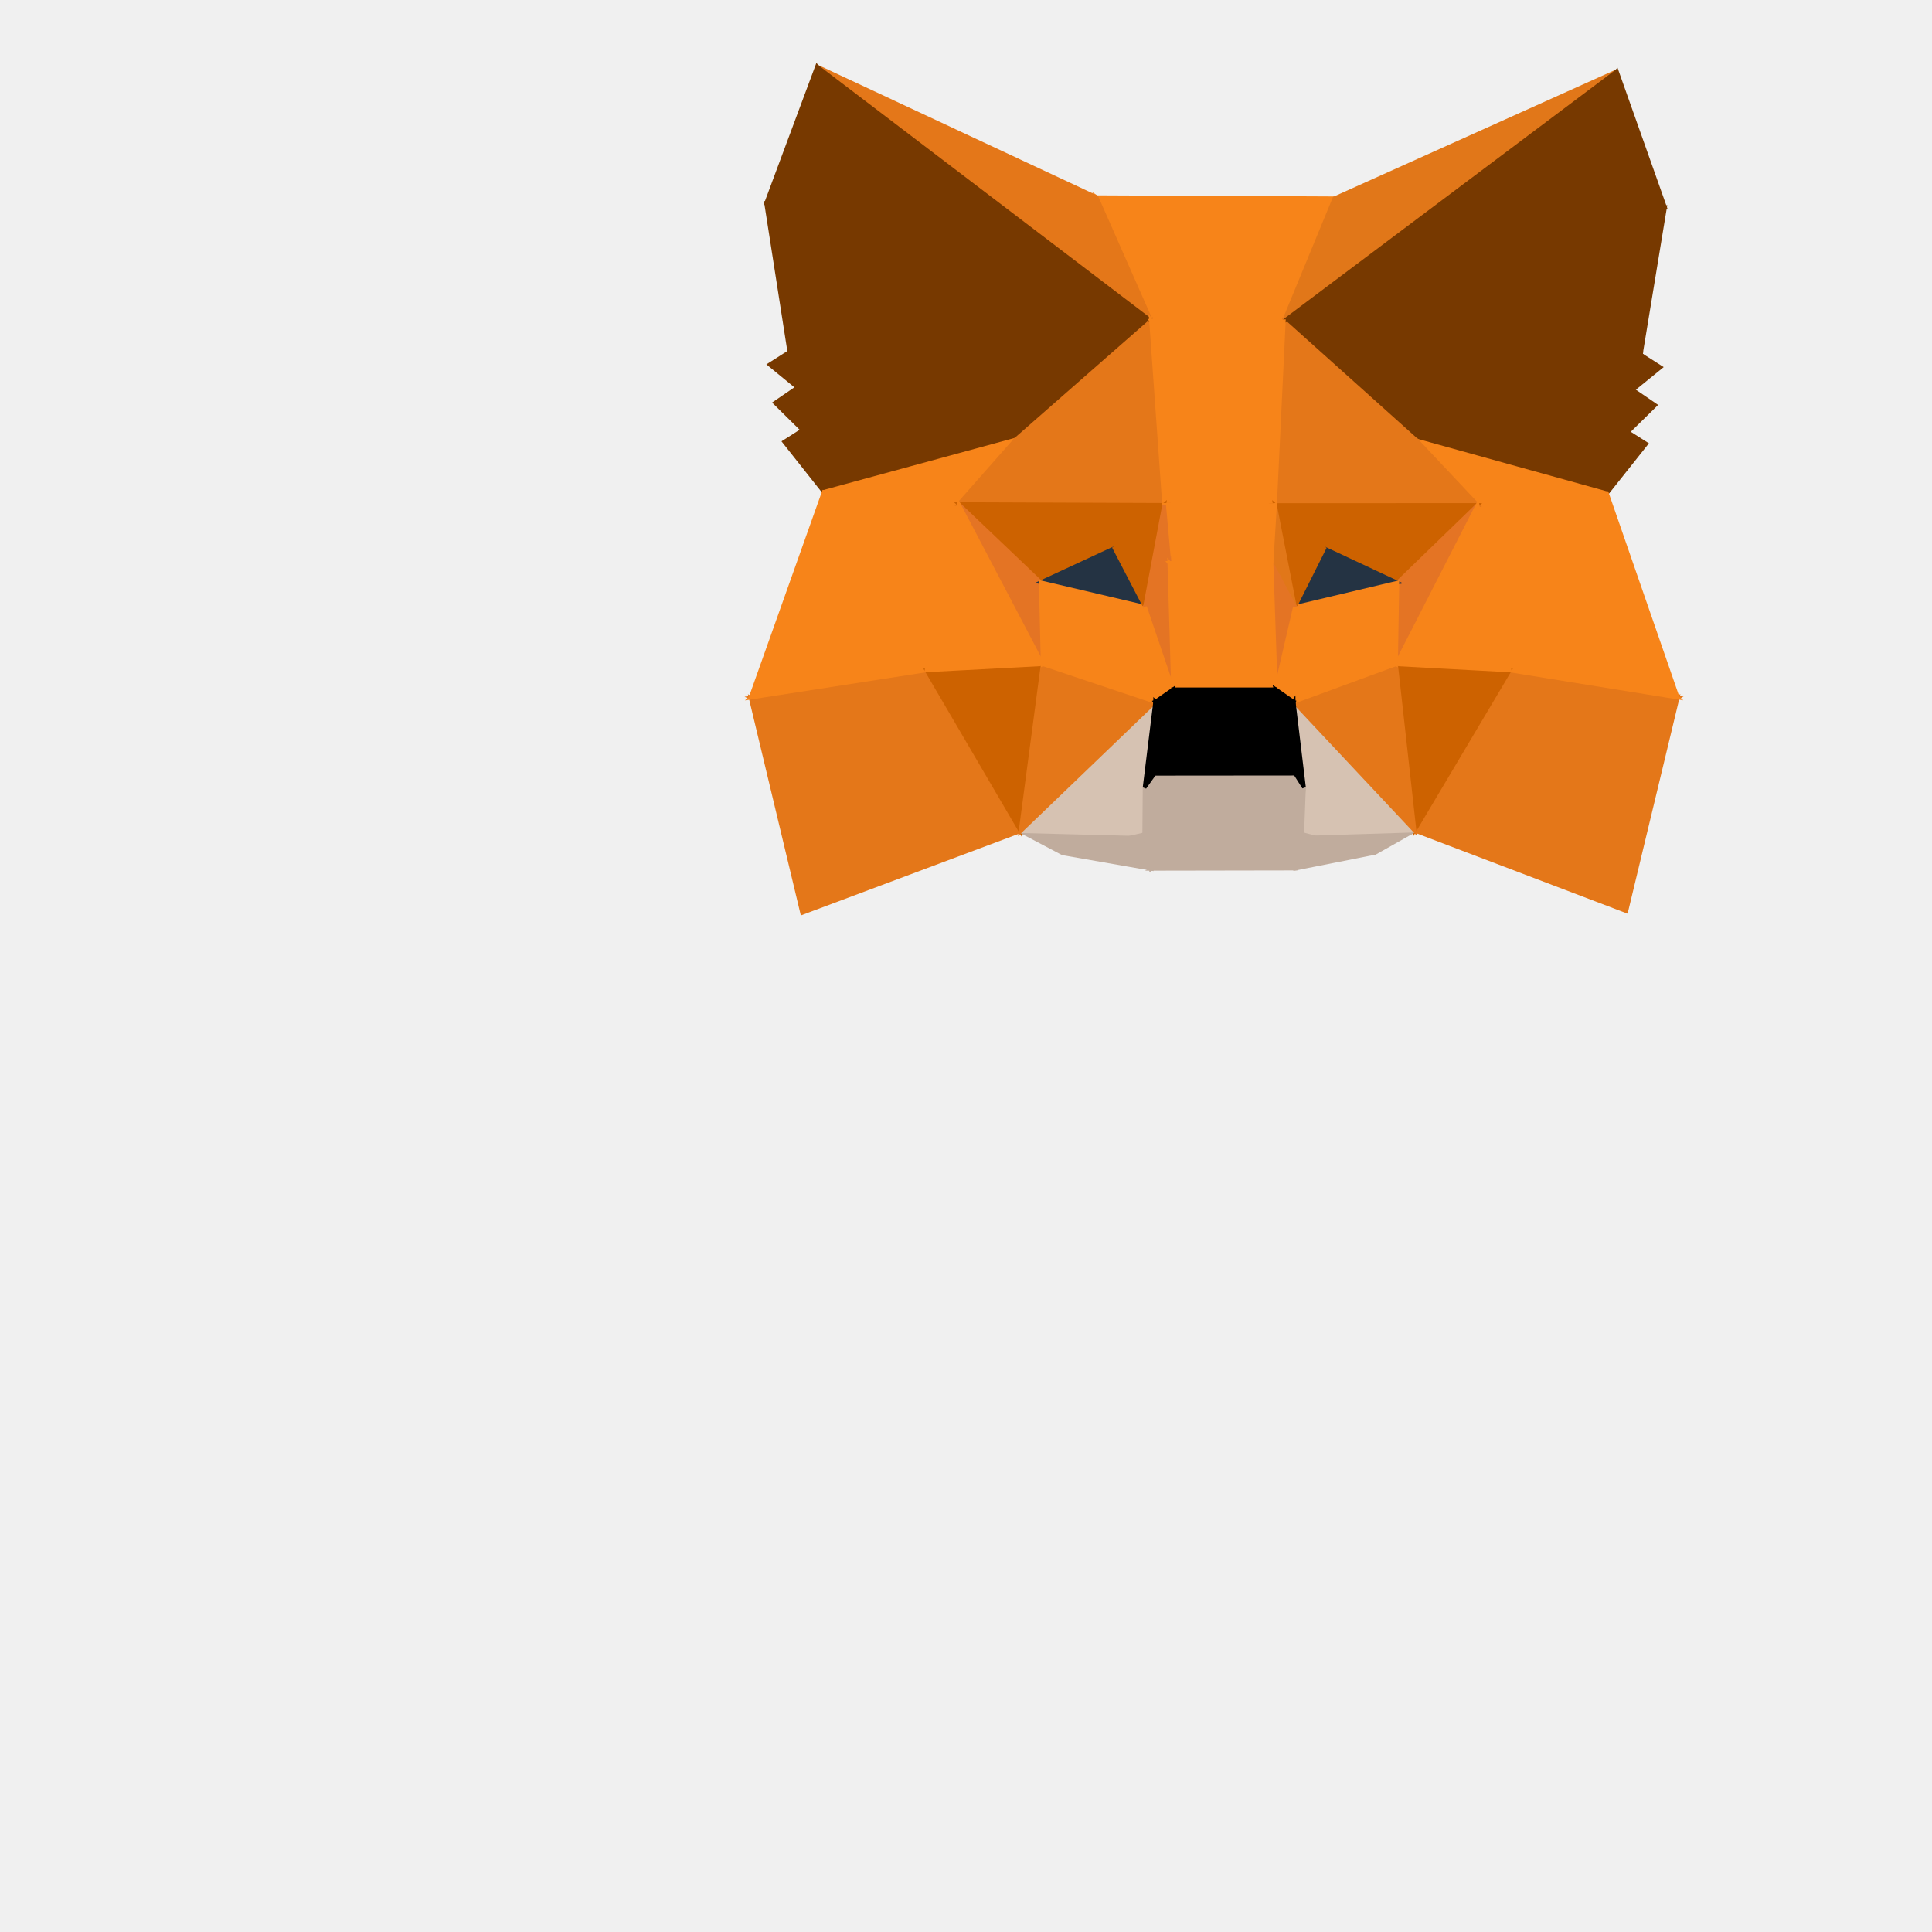
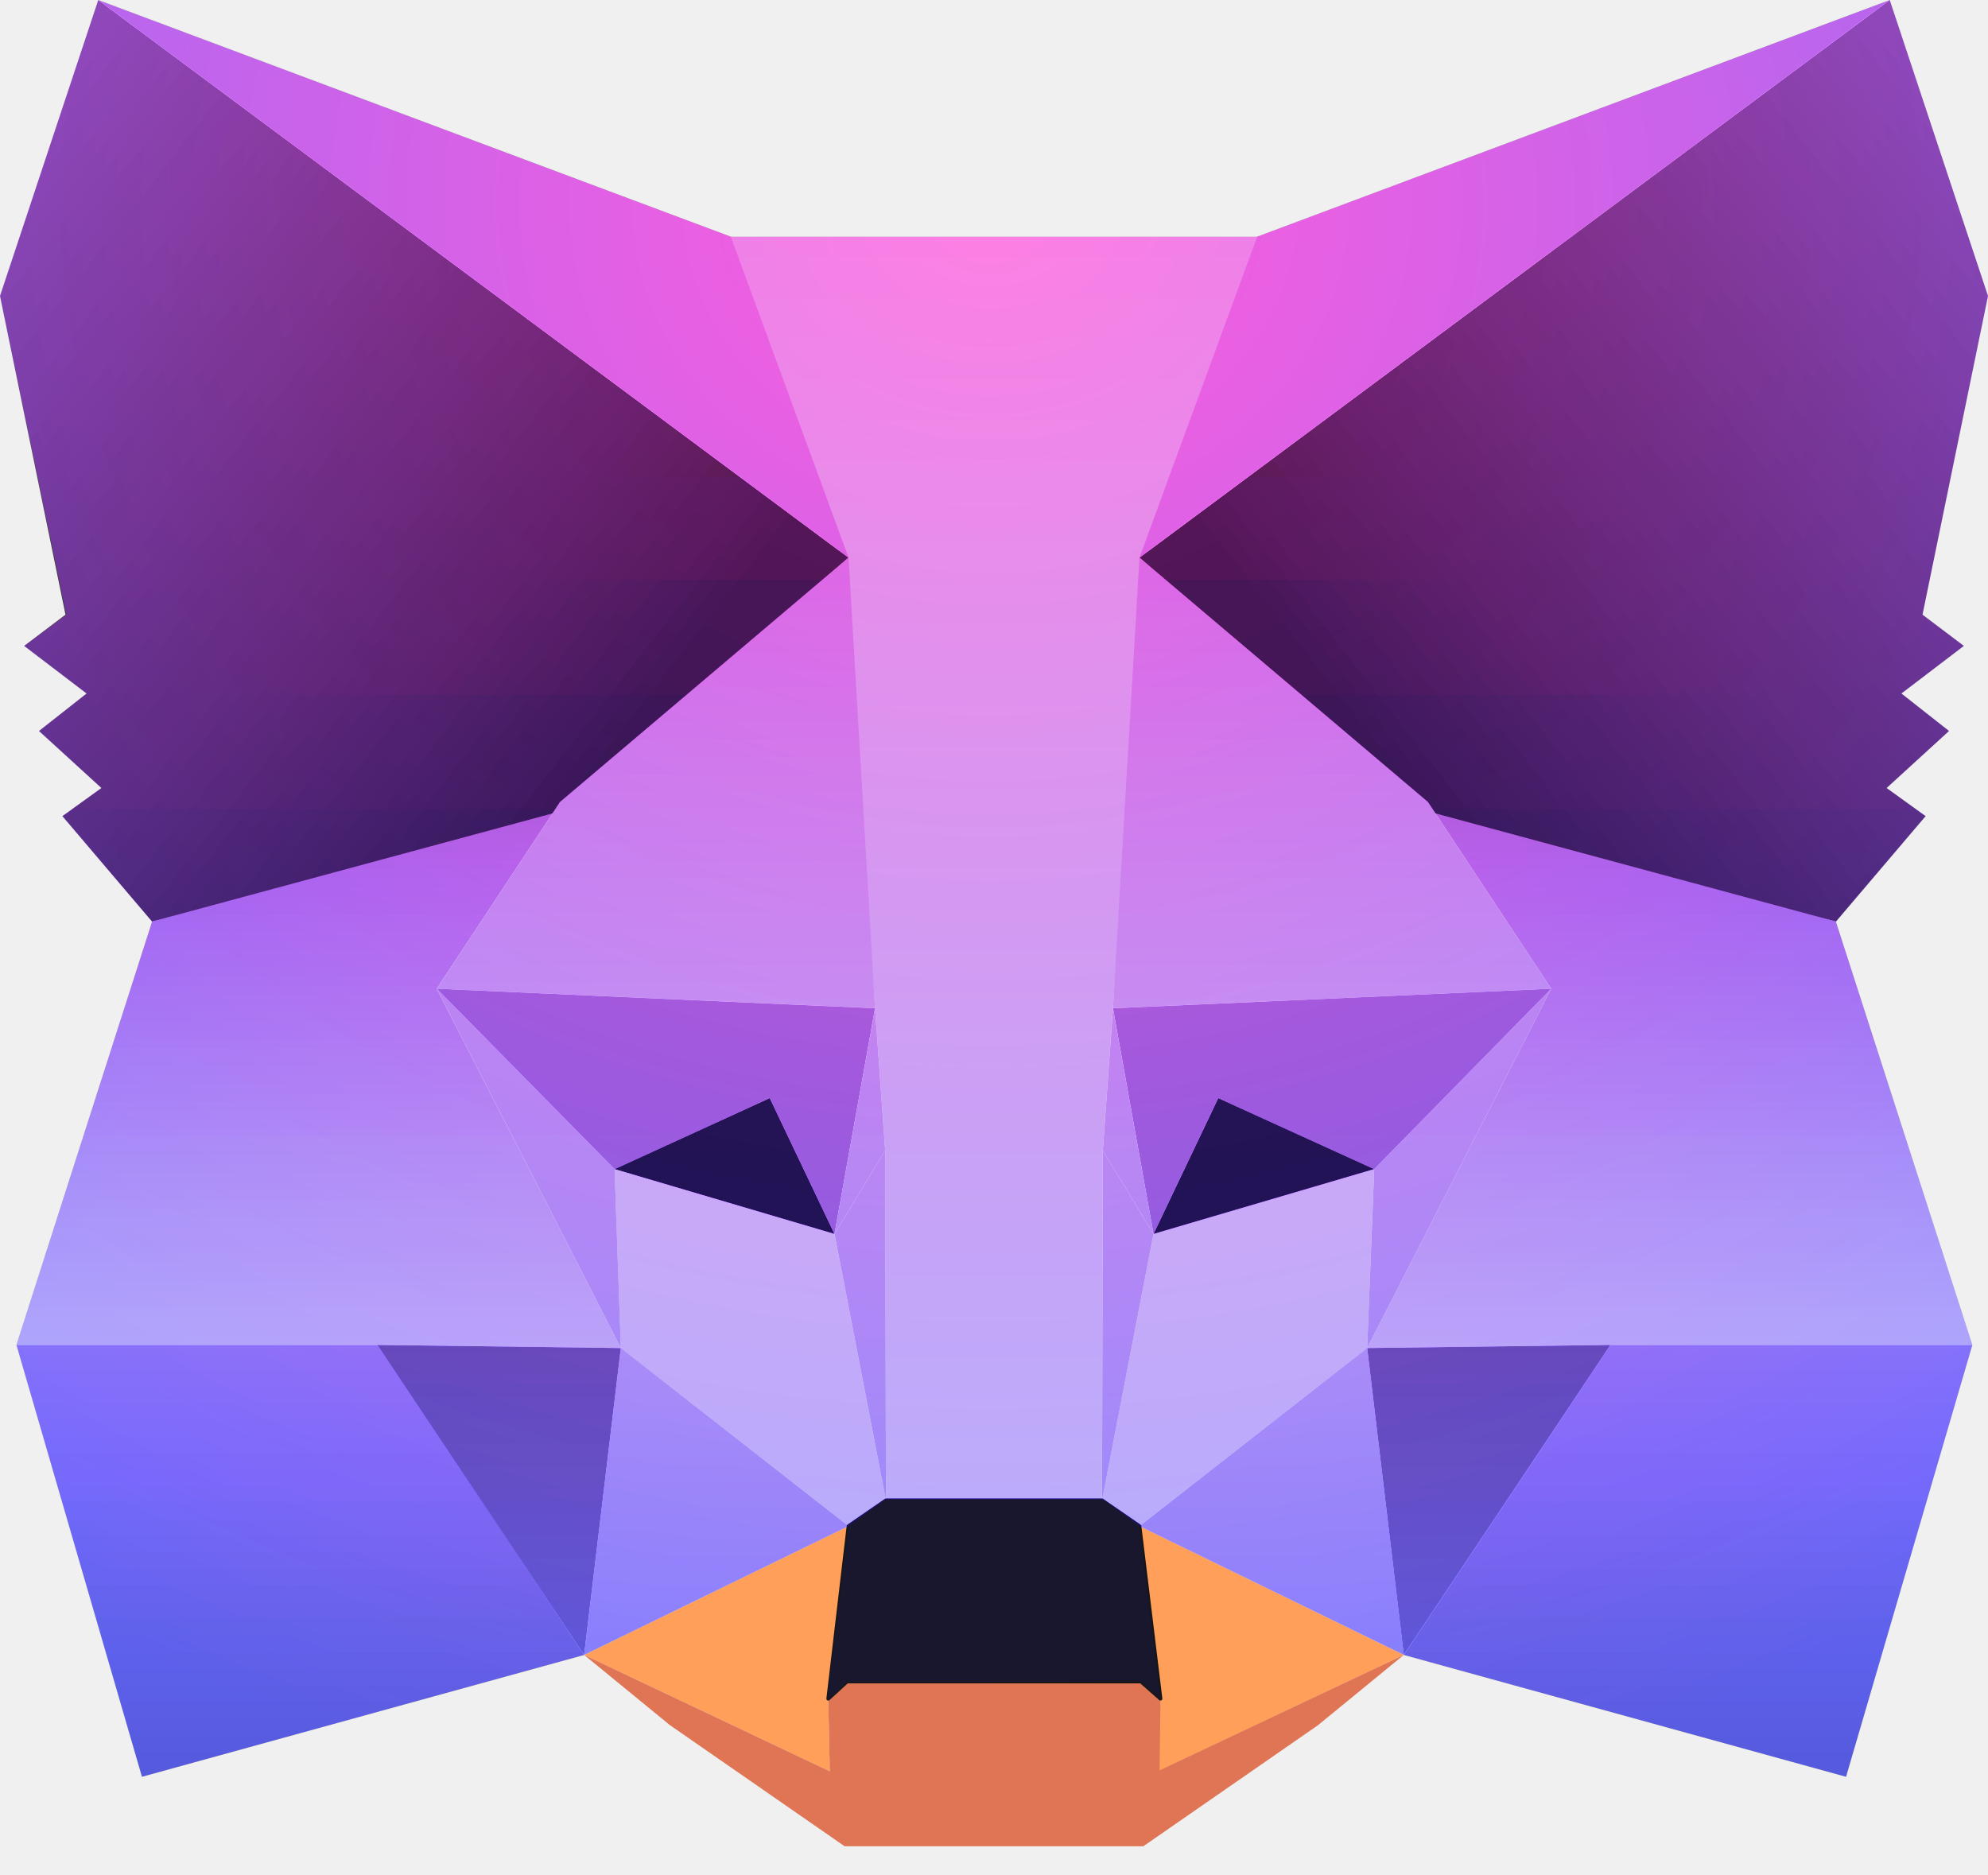
- <svg xmlns="http://www.w3.org/2000/svg" width="521px" height="521px" version="1.1" baseProfile="full">
-   <polygon fill="rgb(247,132,25)" stroke="rgb(247,132,25)" points="295.711,53.178 359.86,53.476 346.204,86.62" />
-   <polygon fill="rgb(247,132,25)" stroke="rgb(247,132,25)" points="346.204,86.62 310.406,86.495 295.711,53.178" />
-   <polygon fill="rgb(225,119,25)" stroke="rgb(225,119,25)" points="435.996,19.208 346.204,86.62 359.86,53.476" />
-   <polygon fill="rgb(228,119,25)" stroke="rgb(228,119,25)" points="310.406,86.495 220.328,17.939 295.711,53.178" />
-   <polygon fill="rgb(119,57,0)" stroke="rgb(119,57,0)" points="399.511,115.883 442.463,95.641 440.317,105.126" />
-   <polygon fill="rgb(119,57,0)" stroke="rgb(119,57,0)" points="438.972,116.525 399.511,115.883 440.317,105.126" />
-   <polygon fill="rgb(119,57,0)" stroke="rgb(119,57,0)" points="433.33,133.021 382.1,118.816 399.511,115.883" />
-   <polygon fill="rgb(119,57,0)" stroke="rgb(119,57,0)" points="438.972,116.525 433.33,133.021 399.511,115.883" />
-   <polygon fill="rgb(119,57,0)" stroke="rgb(119,57,0)" points="442.463,95.641 399.511,115.883 397.854,63.931" />
-   <polygon fill="rgb(119,57,0)" stroke="rgb(119,57,0)" points="397.854,63.931 399.511,115.883 382.1,118.816" />
-   <polygon fill="rgb(119,57,0)" stroke="rgb(119,57,0)" points="255.933,115.532 215.049,104.489 212.862,94.914" />
-   <polygon fill="rgb(119,57,0)" stroke="rgb(119,57,0)" points="216.437,115.985 215.049,104.489 255.933,115.532" />
-   <polygon fill="rgb(119,57,0)" stroke="rgb(119,57,0)" points="222.152,132.633 255.933,115.532 273.845,118.562" />
-   <polygon fill="rgb(119,57,0)" stroke="rgb(119,57,0)" points="216.437,115.985 255.933,115.532 222.152,132.633" />
-   <polygon fill="rgb(225,119,25)" stroke="rgb(225,119,25)" points="365.302,216.954 367.811,217.233 381.45,223.986" />
-   <polygon fill="rgb(119,57,0)" stroke="rgb(119,57,0)" points="258.338,63.333 255.933,115.532 212.862,94.914" />
-   <polygon fill="rgb(119,57,0)" stroke="rgb(119,57,0)" points="273.845,118.562 255.933,115.532 258.338,63.333" />
-   <polygon fill="rgb(225,119,25)" stroke="rgb(225,119,25)" points="275.217,224.134 288.143,217.325 290.058,217.04" />
-   <polygon fill="rgb(119,57,0)" stroke="rgb(119,57,0)" points="447.794,99.047 440.317,105.126 442.463,95.641" />
-   <polygon fill="rgb(228,119,25)" stroke="rgb(228,119,25)" points="452.42,188.104 438.559,245.721 381.45,223.986" />
-   <polygon fill="rgb(119,57,0)" stroke="rgb(119,57,0)" points="438.972,116.525 440.317,105.126 446.367,109.266" />
-   <polygon fill="rgb(119,57,0)" stroke="rgb(119,57,0)" points="382.1,118.816 346.204,86.62 397.854,63.931" />
-   <polygon fill="rgb(119,57,0)" stroke="rgb(119,57,0)" points="397.854,63.931 449.01,55.913 442.463,95.641" />
-   <polygon fill="rgb(119,57,0)" stroke="rgb(119,57,0)" points="258.338,63.333 310.406,86.495 273.845,118.562" />
-   <polygon fill="rgb(119,57,0)" stroke="rgb(119,57,0)" points="433.33,133.021 438.972,116.525 443.924,119.675" />
-   <polygon fill="rgb(119,57,0)" stroke="rgb(119,57,0)" points="207.52,98.316 212.862,94.914 215.049,104.489" />
-   <polygon fill="rgb(228,119,25)" stroke="rgb(228,119,25)" points="275.217,224.134 216.312,246.203 202.418,188.134" />
-   <polygon fill="rgb(119,57,0)" stroke="rgb(119,57,0)" points="216.437,115.985 208.988,108.629 215.049,104.489" />
-   <polygon fill="rgb(247,132,25)" stroke="rgb(247,132,25)" points="398.449,136.18 433.33,133.021 452.42,188.104" />
-   <polygon fill="rgb(119,57,0)" stroke="rgb(119,57,0)" points="212.862,94.914 206.6,54.803 258.338,63.333" />
-   <polygon fill="rgb(119,57,0)" stroke="rgb(119,57,0)" points="222.152,132.633 211.478,119.138 216.437,115.985" />
-   <polygon fill="rgb(228,119,25)" stroke="rgb(228,119,25)" points="381.45,223.986 407.112,180.788 452.42,188.104" />
-   <polygon fill="rgb(247,132,25)" stroke="rgb(247,132,25)" points="398.449,136.18 452.42,188.104 407.112,180.788" />
-   <polygon fill="rgb(247,132,25)" stroke="rgb(247,132,25)" points="433.33,133.021 398.449,136.18 382.1,118.816" />
-   <polygon fill="rgb(247,132,25)" stroke="rgb(247,132,25)" points="258.522,135.939 202.418,188.134 222.152,132.633" />
-   <polygon fill="rgb(247,132,25)" stroke="rgb(247,132,25)" points="222.152,132.633 273.845,118.562 258.522,135.939" />
-   <polygon fill="rgb(228,119,25)" stroke="rgb(228,119,25)" points="202.418,188.134 249.845,180.766 275.217,224.134" />
-   <polygon fill="rgb(247,132,25)" stroke="rgb(247,132,25)" points="249.845,180.766 202.418,188.134 258.522,135.939" />
-   <polygon fill="rgb(228,119,25)" stroke="rgb(228,119,25)" points="382.1,118.816 398.449,136.18 343.829,136.203" />
-   <polygon fill="rgb(228,119,25)" stroke="rgb(228,119,25)" points="343.829,136.203 346.204,86.62 382.1,118.816" />
-   <polygon fill="rgb(119,57,0)" stroke="rgb(119,57,0)" points="435.996,19.208 449.01,55.913 397.854,63.931" />
-   <polygon fill="rgb(119,57,0)" stroke="rgb(119,57,0)" points="397.854,63.931 346.204,86.62 435.996,19.208" />
-   <polygon fill="rgb(228,119,25)" stroke="rgb(228,119,25)" points="273.845,118.562 310.406,86.495 313.928,136.152" />
-   <polygon fill="rgb(228,119,25)" stroke="rgb(228,119,25)" points="313.928,136.152 258.522,135.939 273.845,118.562" />
-   <polygon fill="rgb(119,57,0)" stroke="rgb(119,57,0)" points="220.328,17.939 310.406,86.495 258.338,63.333" />
-   <polygon fill="rgb(119,57,0)" stroke="rgb(119,57,0)" points="258.338,63.333 206.6,54.803 220.328,17.939" />
-   <polygon fill="rgb(247,132,25)" stroke="rgb(247,132,25)" points="310.406,86.495 346.204,86.62 343.829,136.203" />
-   <polygon fill="rgb(247,132,25)" stroke="rgb(247,132,25)" points="343.829,136.203 313.928,136.152 310.406,86.495" />
-   <polygon fill="rgb(205,98,0)" stroke="rgb(205,98,0)" points="381.45,223.986 376.464,179.125 407.112,180.788" />
-   <polygon fill="rgb(205,98,0)" stroke="rgb(205,98,0)" points="275.217,224.134 249.845,180.766 281.184,179.106" />
-   <polygon fill="rgb(205,98,0)" stroke="rgb(205,98,0)" points="343.829,136.203 398.449,136.18 376.832,157.122" />
-   <polygon fill="rgb(228,116,36)" stroke="rgb(228,116,36)" points="398.449,136.18 376.464,179.125 376.832,157.122" />
-   <polygon fill="rgb(247,132,25)" stroke="rgb(247,132,25)" points="407.112,180.788 376.464,179.125 398.449,136.18" />
-   <polygon fill="rgb(205,98,0)" stroke="rgb(205,98,0)" points="280.652,157.028 258.522,135.939 313.928,136.152" />
-   <polygon fill="rgb(228,116,36)" stroke="rgb(228,116,36)" points="258.522,135.939 280.652,157.028 281.184,179.106" />
-   <polygon fill="rgb(247,132,25)" stroke="rgb(247,132,25)" points="258.522,135.939 281.184,179.106 249.845,180.766" />
-   <polygon fill="rgb(192,172,157)" stroke="rgb(192,172,157)" points="351.168,224.933 381.45,223.986 370.821,229.982" />
-   <polygon fill="rgb(192,172,157)" stroke="rgb(192,172,157)" points="286.578,230.117 275.217,224.134 308.563,224.994" />
-   <polygon fill="rgb(205,98,0)" stroke="rgb(205,98,0)" points="376.832,157.122 357.113,147.881 343.829,136.203" />
-   <polygon fill="rgb(205,98,0)" stroke="rgb(205,98,0)" points="313.928,136.152 300.53,147.807 280.652,157.028" />
-   <polygon fill="rgb(214,194,178)" stroke="rgb(214,194,178)" points="351.64,212.339 381.45,223.986 351.168,224.933" />
-   <polygon fill="rgb(214,194,178)" stroke="rgb(214,194,178)" points="381.45,223.986 351.64,212.339 348.867,189.252" />
-   <polygon fill="rgb(228,119,25)" stroke="rgb(228,119,25)" points="348.867,189.252 376.464,179.125 381.45,223.986" />
-   <polygon fill="rgb(36,51,67)" stroke="rgb(36,51,67)" points="349.197,163.671 357.113,147.881 376.832,157.122" />
-   <polygon fill="rgb(247,132,25)" stroke="rgb(247,132,25)" points="376.464,179.125 349.197,163.671 376.832,157.122" />
-   <polygon fill="rgb(214,194,178)" stroke="rgb(214,194,178)" points="308.666,212.381 308.563,224.994 275.217,224.134" />
-   <polygon fill="rgb(214,194,178)" stroke="rgb(214,194,178)" points="275.217,224.134 311.511,189.258 308.666,212.381" />
-   <polygon fill="rgb(228,119,25)" stroke="rgb(228,119,25)" points="311.511,189.258 275.217,224.134 281.184,179.106" />
-   <polygon fill="rgb(205,98,0)" stroke="rgb(205,98,0)" points="357.113,147.881 349.197,163.671 343.829,136.203" />
-   <polygon fill="rgb(36,51,67)" stroke="rgb(36,51,67)" points="308.764,163.641 280.652,157.028 300.53,147.807" />
-   <polygon fill="rgb(247,132,25)" stroke="rgb(247,132,25)" points="281.184,179.106 280.652,157.028 308.764,163.641" />
-   <polygon fill="rgb(205,98,0)" stroke="rgb(205,98,0)" points="300.53,147.807 313.928,136.152 308.764,163.641" />
-   <polygon fill="rgb(225,119,25)" stroke="rgb(225,119,25)" points="349.197,163.671 342.883,151.83 343.829,136.203" />
-   <polygon fill="rgb(247,132,25)" stroke="rgb(247,132,25)" points="315.33,151.798 313.928,136.152 343.829,136.203" />
-   <polygon fill="rgb(247,132,25)" stroke="rgb(247,132,25)" points="343.829,136.203 342.883,151.83 315.33,151.798" />
-   <polygon fill="rgb(228,116,36)" stroke="rgb(228,116,36)" points="308.764,163.641 313.928,136.152 315.33,151.798" />
-   <polygon fill="rgb(192,172,157)" stroke="rgb(192,172,157)" points="370.821,229.982 349.4,234.229 351.168,224.933" />
-   <polygon fill="rgb(192,172,157)" stroke="rgb(192,172,157)" points="308.563,224.994 310.477,234.297 286.578,230.117" />
-   <polygon fill="rgb(247,132,25)" stroke="rgb(247,132,25)" points="349.197,163.671 376.464,179.125 348.867,189.252" />
-   <polygon fill="rgb(247,132,25)" stroke="rgb(247,132,25)" points="311.511,189.258 281.184,179.106 308.764,163.641" />
-   <polygon fill="rgb(228,116,36)" stroke="rgb(228,116,36)" points="342.883,151.83 349.197,163.671 344.045,185.895" />
-   <polygon fill="rgb(247,132,25)" stroke="rgb(247,132,25)" points="348.867,189.252 344.045,185.895 349.197,163.671" />
-   <polygon fill="rgb(228,116,36)" stroke="rgb(228,116,36)" points="315.33,151.798 316.34,185.896 308.764,163.641" />
-   <polygon fill="rgb(247,132,25)" stroke="rgb(247,132,25)" points="308.764,163.641 316.34,185.896 311.511,189.258" />
-   <polygon fill="rgb(247,132,25)" stroke="rgb(247,132,25)" points="315.33,151.798 342.883,151.83 344.045,185.895" />
-   <polygon fill="rgb(247,132,25)" stroke="rgb(247,132,25)" points="344.045,185.895 316.34,185.896 315.33,151.798" />
-   <polygon fill="rgb(192,172,157)" stroke="rgb(192,172,157)" points="351.64,212.339 351.168,224.933 349.4,234.229" />
-   <polygon fill="rgb(192,172,157)" stroke="rgb(192,172,157)" points="310.477,234.297 308.563,224.994 308.666,212.381" />
-   <polygon fill="rgb(192,172,157)" stroke="rgb(192,172,157)" points="349.277,208.629 349.4,234.229 310.477,234.297" />
-   <polygon fill="rgb(192,172,157)" stroke="rgb(192,172,157)" points="349.4,234.229 349.277,208.629 351.64,212.339" />
-   <polygon fill="rgb(192,172,157)" stroke="rgb(192,172,157)" points="308.666,212.381 311.308,208.662 310.477,234.297" />
-   <polygon fill="rgb(192,172,157)" stroke="rgb(192,172,157)" points="310.477,234.297 311.308,208.662 349.277,208.629" />
-   <polygon fill="rgb(0,0,0)" stroke="rgb(0,0,0)" points="348.867,189.252 351.64,212.339 349.277,208.629" />
-   <polygon fill="rgb(0,0,0)" stroke="rgb(0,0,0)" points="311.308,208.662 308.666,212.381 311.511,189.258" />
-   <polygon fill="rgb(0,0,0)" stroke="rgb(0,0,0)" points="344.59,187.739 344.045,185.895 348.867,189.252" />
-   <polygon fill="rgb(0,0,0)" stroke="rgb(0,0,0)" points="316.351,187.742 316.34,185.896 344.045,185.895" />
-   <polygon fill="rgb(0,0,0)" stroke="rgb(0,0,0)" points="344.045,185.895 344.59,187.739 316.351,187.742" />
-   <polygon fill="rgb(0,0,0)" stroke="rgb(0,0,0)" points="349.277,208.629 347.68,191.221 348.867,189.252" />
-   <polygon fill="rgb(0,0,0)" stroke="rgb(0,0,0)" points="348.867,189.252 347.68,191.221 344.59,187.739" />
-   <polygon fill="rgb(0,0,0)" stroke="rgb(0,0,0)" points="311.511,189.258 316.34,185.896 316.351,187.742" />
-   <polygon fill="rgb(0,0,0)" stroke="rgb(0,0,0)" points="311.511,189.258 313.259,191.229 311.308,208.662" />
-   <polygon fill="rgb(0,0,0)" stroke="rgb(0,0,0)" points="316.351,187.742 313.259,191.229 311.511,189.258" />
-   <polygon fill="rgb(0,0,0)" stroke="rgb(0,0,0)" points="313.259,191.229 347.68,191.221 349.277,208.629" />
-   <polygon fill="rgb(0,0,0)" stroke="rgb(0,0,0)" points="349.277,208.629 311.308,208.662 313.259,191.229" />
-   <polygon fill="rgb(0,0,0)" stroke="rgb(0,0,0)" points="344.59,187.739 347.68,191.221 313.259,191.229" />
-   <polygon fill="rgb(0,0,0)" stroke="rgb(0,0,0)" points="313.259,191.229 316.351,187.742 344.59,187.739" />
+ <svg xmlns="http://www.w3.org/2000/svg" width="35" height="33" viewBox="0 0 35 33" fill="none">
+   <g clip-path="url(#clip0)">
+     <path d="M19.593 17.753L20.17 9.818L22.518 4.167H12.481L14.829 9.818L15.406 17.753L15.584 20.255L15.598 26.415H19.401L19.415 20.255L19.593 17.753Z" fill="url(#paint0_linear)" />
+     <path d="M32.322 16.226L25.141 14.122L27.31 17.408L24.07 23.734L28.354 23.679H34.725L32.322 16.226Z" fill="url(#paint1_linear)" />
+     <path d="M9.858 14.122L2.677 16.226L0.288 23.679H6.659L10.93 23.734L7.689 17.408L9.858 14.122Z" fill="url(#paint2_linear)" />
+     <path d="M20.308 21.726L19.401 26.415L20.06 26.869L24.07 23.734L24.193 20.585L20.308 21.726Z" fill="#ACACAC" />
+     <path d="M10.819 20.585L10.929 23.734L14.939 26.869L15.598 26.415L14.691 21.726L10.819 20.585Z" fill="#ACACAC" />
+     <path d="M33.847 10.822L35 5.211L33.27 0L20.061 9.818L24.99 14.245L32.323 16.226L33.902 14.369L33.215 13.874L34.314 12.87L33.476 12.21L34.575 11.372L33.847 10.822Z" fill="url(#paint3_linear)" />
+     <path d="M1.153 10.822L-0 5.211L1.73 0L14.939 9.818L10.01 14.245L2.677 16.226L1.098 14.369L1.785 13.874L0.686 12.87L1.524 12.21L0.425 11.372L1.153 10.822Z" fill="url(#paint4_linear)" />
+     <path d="M7.689 17.408L10.82 20.585L10.93 23.733L7.689 17.408Z" fill="#8D8D8D" />
+     <path d="M27.311 17.408L24.07 23.733L24.194 20.585L27.311 17.408Z" fill="#8D8D8D" />
+     <path d="M24.715 29.137L20.061 26.868L20.431 29.907L20.39 31.186L24.715 29.137Z" fill="#FF9F5A" />
+     <path d="M10.284 29.137L14.609 31.186L14.582 29.907L14.939 26.868L10.284 29.137Z" fill="#FF9F5A" />
+     <path d="M28.354 23.679L24.715 29.138L32.501 31.283L34.725 23.679H28.354Z" fill="url(#paint5_linear)" />
+     <path d="M0.289 23.679L2.499 31.283L10.285 29.138L6.66 23.679H0.289Z" fill="url(#paint6_linear)" />
+     <path d="M1.73 0L14.939 9.818L12.866 4.166L1.73 0Z" fill="#757575" />
+     <path d="M22.134 4.166L20.061 9.818L33.27 0L22.134 4.166Z" fill="#757575" />
+     <path d="M9.858 14.121L7.689 17.408L15.406 17.751L14.939 9.817L9.858 14.121Z" fill="url(#paint7_linear)" />
+     <path d="M25.141 14.121L20.061 9.817L19.594 17.751L27.311 17.408L25.141 14.121Z" fill="url(#paint8_linear)" />
+     <path d="M10.284 29.137L14.939 26.869L10.93 23.733L10.284 29.137Z" fill="url(#paint9_linear)" />
+     <path d="M20.061 26.869L24.716 29.137L24.07 23.733L20.061 26.869Z" fill="url(#paint10_linear)" />
+     <path d="M24.07 23.734L24.715 29.138L28.354 23.679L24.07 23.734Z" fill="url(#paint11_linear)" />
+     <path d="M10.93 23.734L10.284 29.138L6.646 23.679L10.93 23.734Z" fill="url(#paint12_linear)" />
+     <path d="M27.311 17.408L19.594 17.752L20.308 21.726L21.447 19.333L24.194 20.585L27.311 17.408Z" fill="#666666" />
+     <path d="M10.82 20.585L13.552 19.333L14.692 21.726L15.406 17.752L7.689 17.408L10.82 20.585Z" fill="#666666" />
+     <path d="M20.308 21.726L19.416 20.255L19.594 17.752L20.308 21.726Z" fill="#8D8D8D" />
+     <path d="M14.692 21.726L15.406 17.752L15.584 20.255L14.692 21.726Z" fill="#8D8D8D" />
+     <path d="M19.416 20.255L20.308 21.726L19.402 26.415L19.416 20.255Z" fill="#8D8D8D" />
+     <path d="M15.584 20.255L15.598 26.415L14.692 21.726L15.584 20.255Z" fill="#8D8D8D" />
+     <path d="M20.415 31.169L20.431 29.907L20.088 29.604H14.912L14.582 29.907L14.609 31.186L10.284 29.137L11.795 30.374L14.87 32.506H20.129L23.205 30.374L24.715 29.137L20.415 31.169Z" fill="#DF7554" />
+     <path d="M20.061 26.869L19.402 26.415H15.598L14.939 26.869L14.582 29.908L14.912 29.605H20.088L20.431 29.908L20.061 26.869Z" fill="#161616" stroke="#161616" stroke-width="0.066" stroke-miterlimit="10" stroke-linejoin="round" />
+     <path d="M21.448 19.333L20.308 21.726L24.194 20.584L21.448 19.333Z" fill="#161616" />
+     <path d="M13.552 19.333L14.692 21.726L10.82 20.584L13.552 19.333Z" fill="#161616" />
+     <path d="M33.901 14.369L33.215 13.874L34.313 12.87L33.476 12.21L34.574 11.372L33.847 10.822L35 5.211L33.27 0L22.134 4.166H12.866L1.73 0L0 5.211L1.167 10.822L0.426 11.372L1.524 12.21L0.687 12.87L1.785 13.874L1.098 14.369L2.678 16.226L0.288 23.678L2.499 31.282L10.284 29.137L14.939 26.869L14.559 29.943L14.912 29.619L20.088 29.605L20.431 29.907L20.061 26.869L24.716 29.137L32.501 31.282L34.725 23.678L32.322 16.226L33.901 14.369Z" fill="url(#paint13_linear)" fill-opacity="0.1" style="mix-blend-mode:color-dodge" />
+     <path d="M33.901 14.369L33.215 13.874L34.313 12.87L33.476 12.21L34.574 11.372L33.847 10.822L35 5.211L33.27 0L22.134 4.166H12.866L1.73 0L0 5.211L1.167 10.822L0.426 11.372L1.524 12.21L0.687 12.87L1.785 13.874L1.098 14.369L2.678 16.226L0.288 23.678L2.499 31.282L10.284 29.137L14.939 26.869L15.585 26.401H16.546H18.468H19.429L20.061 26.869L24.716 29.137L32.501 31.282L34.725 23.678L32.322 16.226L33.901 14.369Z" fill="url(#paint14_radial)" style="mix-blend-mode:overlay" />
+   </g>
+   <defs>
+     <linearGradient id="paint0_linear" x1="17.5" y1="4.167" x2="17.5" y2="26.415" gradientUnits="userSpaceOnUse">
+       <stop stop-color="#8F8F8F" />
+       <stop offset="1" stop-color="#AEAEAE" />
+     </linearGradient>
+     <linearGradient id="paint1_linear" x1="29.397" y1="14.122" x2="29.397" y2="23.734" gradientUnits="userSpaceOnUse">
+       <stop stop-color="#696969" />
+       <stop offset="1" stop-color="#A6A6A6" />
+     </linearGradient>
+     <linearGradient id="paint2_linear" x1="5.609" y1="14.122" x2="5.609" y2="23.734" gradientUnits="userSpaceOnUse">
+       <stop stop-color="#696969" />
+       <stop offset="1" stop-color="#A6A6A6" />
+     </linearGradient>
+     <linearGradient id="paint3_linear" x1="24.372" y1="13.476" x2="36.95" y2="3.661" gradientUnits="userSpaceOnUse">
+       <stop stop-color="#1B1B1B" />
+       <stop offset="1" stop-color="#565656" />
+     </linearGradient>
+     <linearGradient id="paint4_linear" x1="10.627" y1="13.476" x2="-1.95" y2="3.661" gradientUnits="userSpaceOnUse">
+       <stop stop-color="#1B1B1B" />
+       <stop offset="1" stop-color="#565656" />
+     </linearGradient>
+     <linearGradient id="paint5_linear" x1="29.72" y1="23.679" x2="29.72" y2="31.283" gradientUnits="userSpaceOnUse">
+       <stop stop-color="#787878" />
+       <stop offset="1" stop-color="#5E5E5E" />
+     </linearGradient>
+     <linearGradient id="paint6_linear" x1="5.287" y1="23.679" x2="5.287" y2="31.283" gradientUnits="userSpaceOnUse">
+       <stop stop-color="#787878" />
+       <stop offset="1" stop-color="#5E5E5E" />
+     </linearGradient>
+     <linearGradient id="paint7_linear" x1="11.547" y1="9.817" x2="11.547" y2="17.751" gradientUnits="userSpaceOnUse">
+       <stop stop-color="#7A7A7A" />
+       <stop offset="1" stop-color="#949494" />
+     </linearGradient>
+     <linearGradient id="paint8_linear" x1="23.452" y1="9.817" x2="23.452" y2="17.751" gradientUnits="userSpaceOnUse">
+       <stop stop-color="#7A7A7A" />
+       <stop offset="1" stop-color="#949494" />
+     </linearGradient>
+     <linearGradient id="paint9_linear" x1="12.612" y1="32.396" x2="12.612" y2="-3.335" gradientUnits="userSpaceOnUse">
+       <stop stop-color="#7A7C7D" />
+       <stop offset="1" stop-color="#CECECF" />
+     </linearGradient>
+     <linearGradient id="paint10_linear" x1="22.388" y1="32.396" x2="22.388" y2="-3.335" gradientUnits="userSpaceOnUse">
+       <stop stop-color="#7A7C7D" />
+       <stop offset="1" stop-color="#CECECF" />
+     </linearGradient>
+     <linearGradient id="paint11_linear" x1="26.212" y1="16.721" x2="26.212" y2="30.869" gradientUnits="userSpaceOnUse">
+       <stop stop-color="#3E3E3E" />
+       <stop offset="1" stop-color="#616161" />
+     </linearGradient>
+     <linearGradient id="paint12_linear" x1="8.788" y1="16.721" x2="8.788" y2="30.869" gradientUnits="userSpaceOnUse">
+       <stop stop-color="#3E3E3E" />
+       <stop offset="1" stop-color="#616161" />
+     </linearGradient>
+     <linearGradient id="paint13_linear" x1="17.438" y1="4.125" x2="17.438" y2="34.101" gradientUnits="userSpaceOnUse">
+       <stop stop-color="#FF60DC" />
+       <stop offset="1" stop-color="#6B71FF" />
+     </linearGradient>
+     <radialGradient id="paint14_radial" cx="0" cy="0" r="1" gradientUnits="userSpaceOnUse" gradientTransform="translate(17.4382 3.50637) rotate(90) scale(28.876 32.3077)">
+       <stop stop-color="#FF60DC" />
+       <stop offset="1" stop-color="#6B71FF" />
+     </radialGradient>
+     <clipPath id="clip0">
+       <rect width="35" height="32.575" fill="white" />
+     </clipPath>
+   </defs>
</svg>
